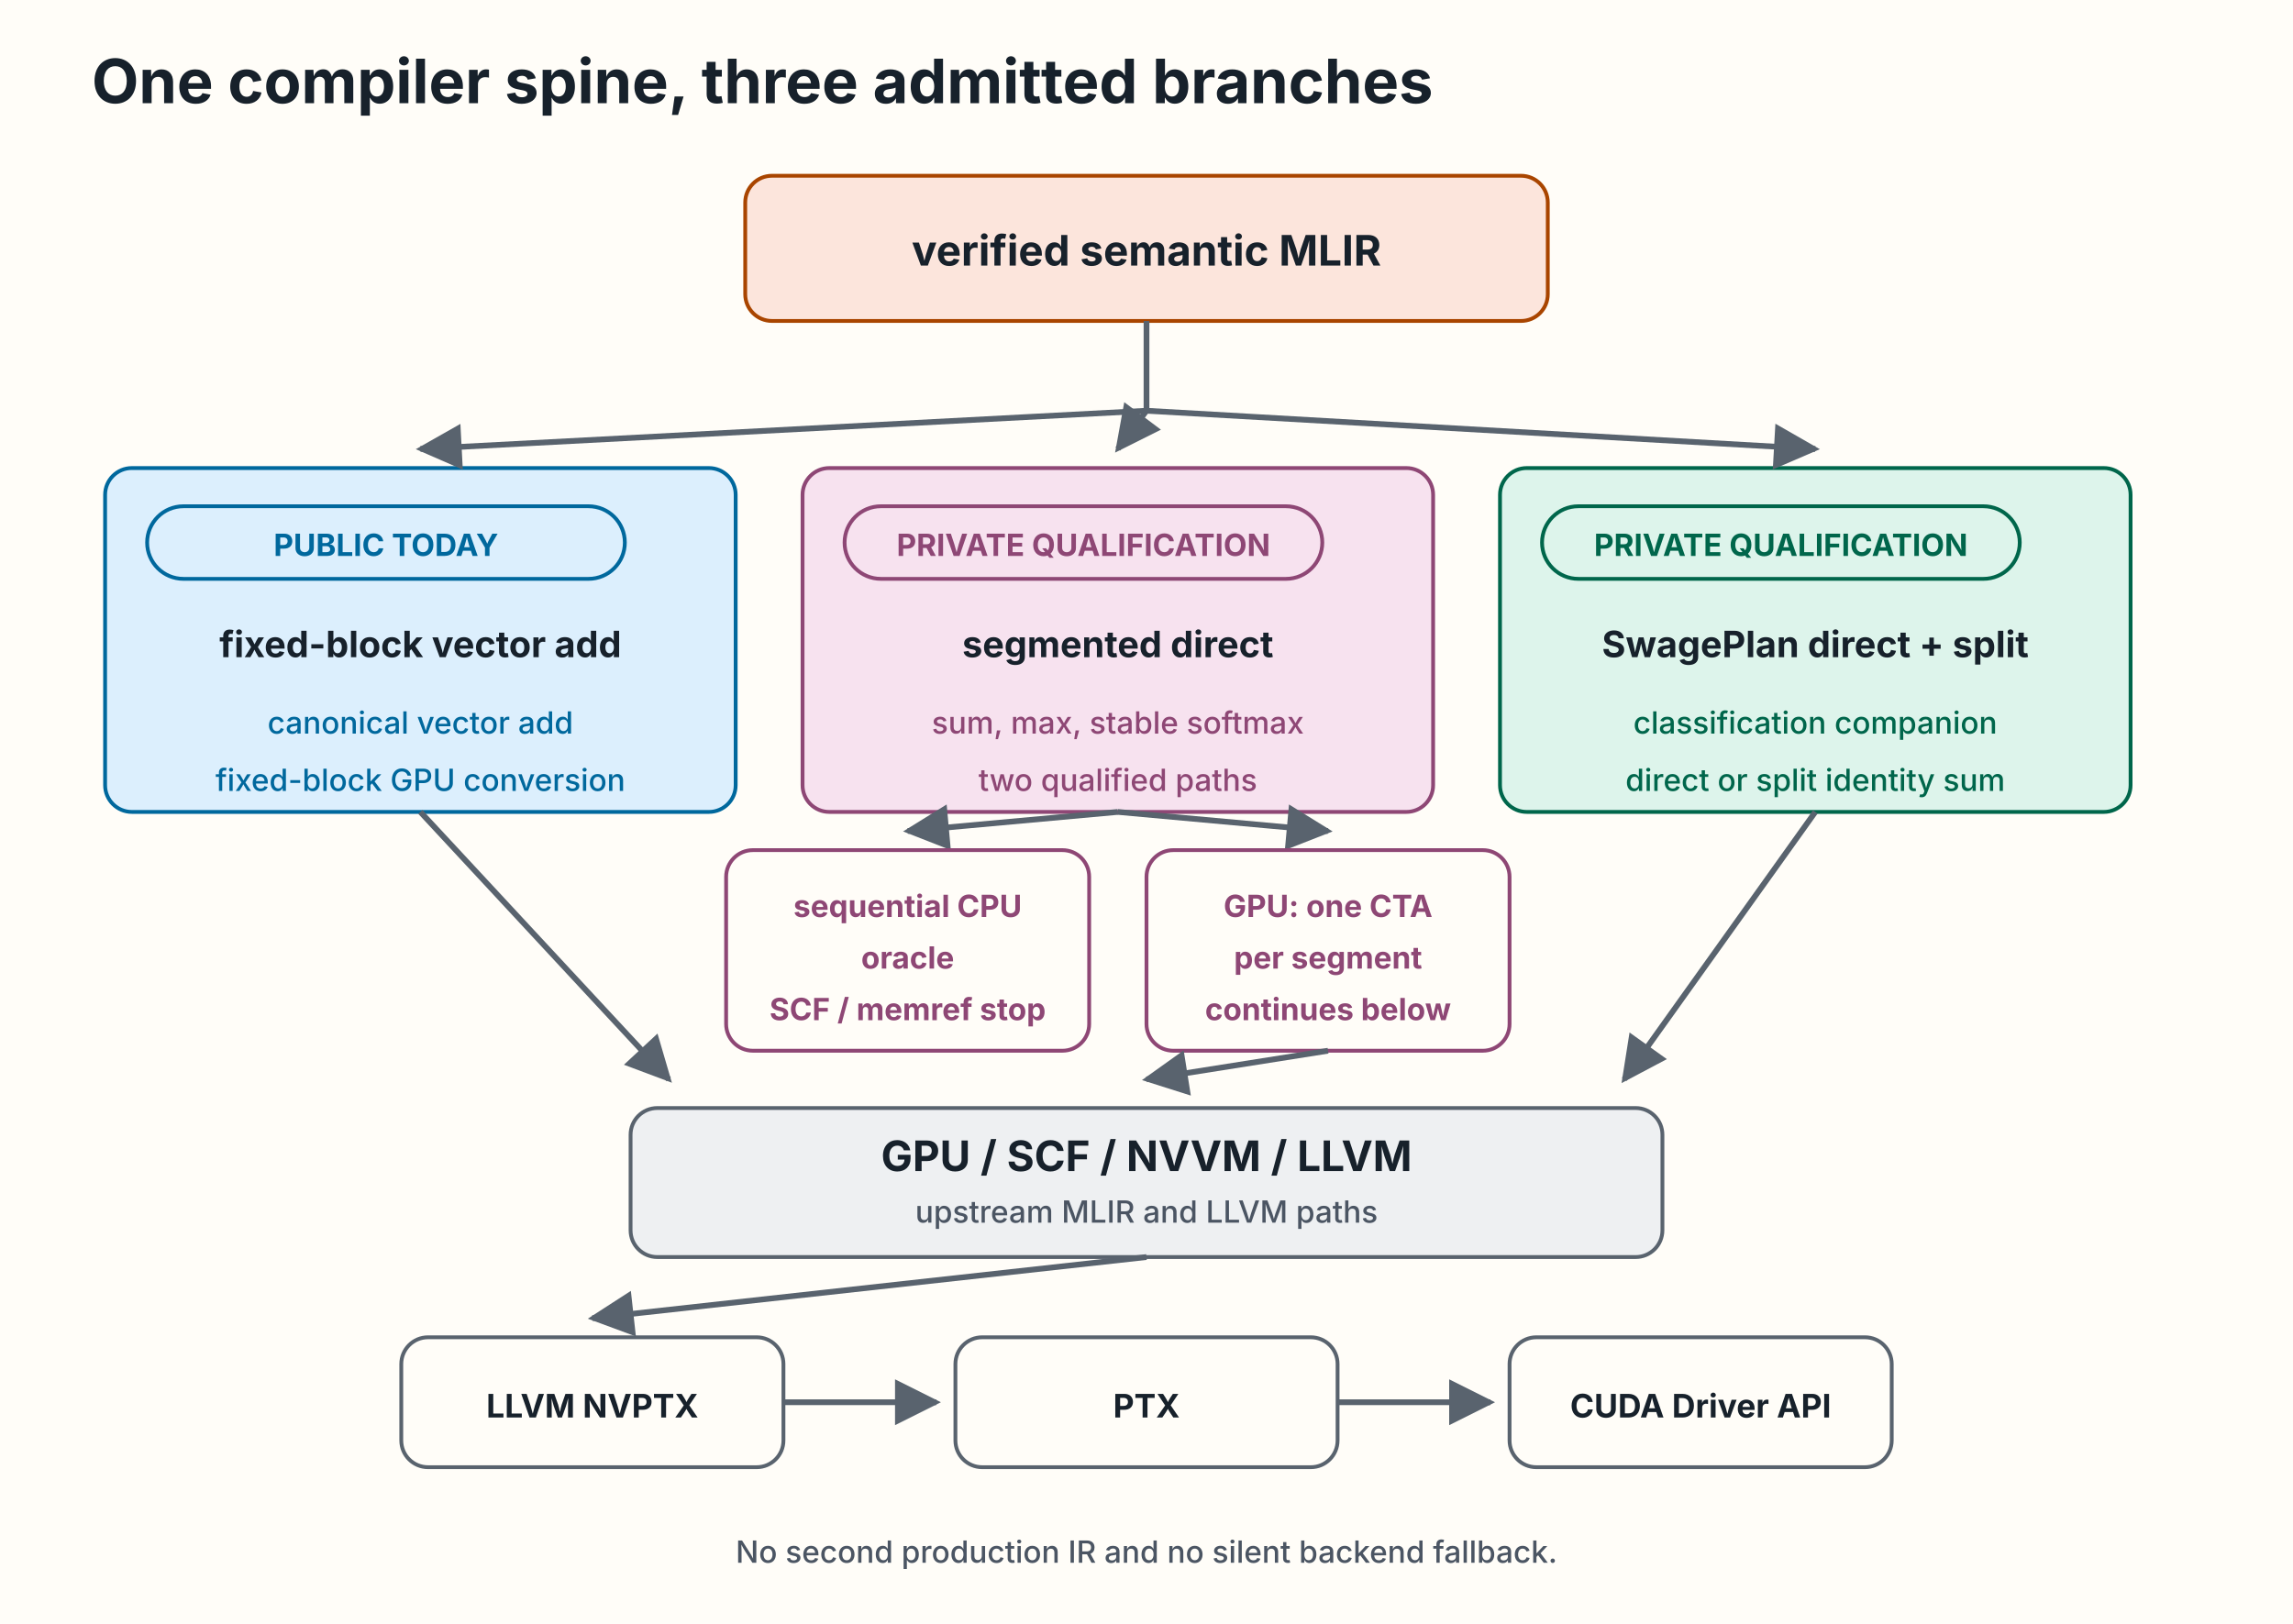
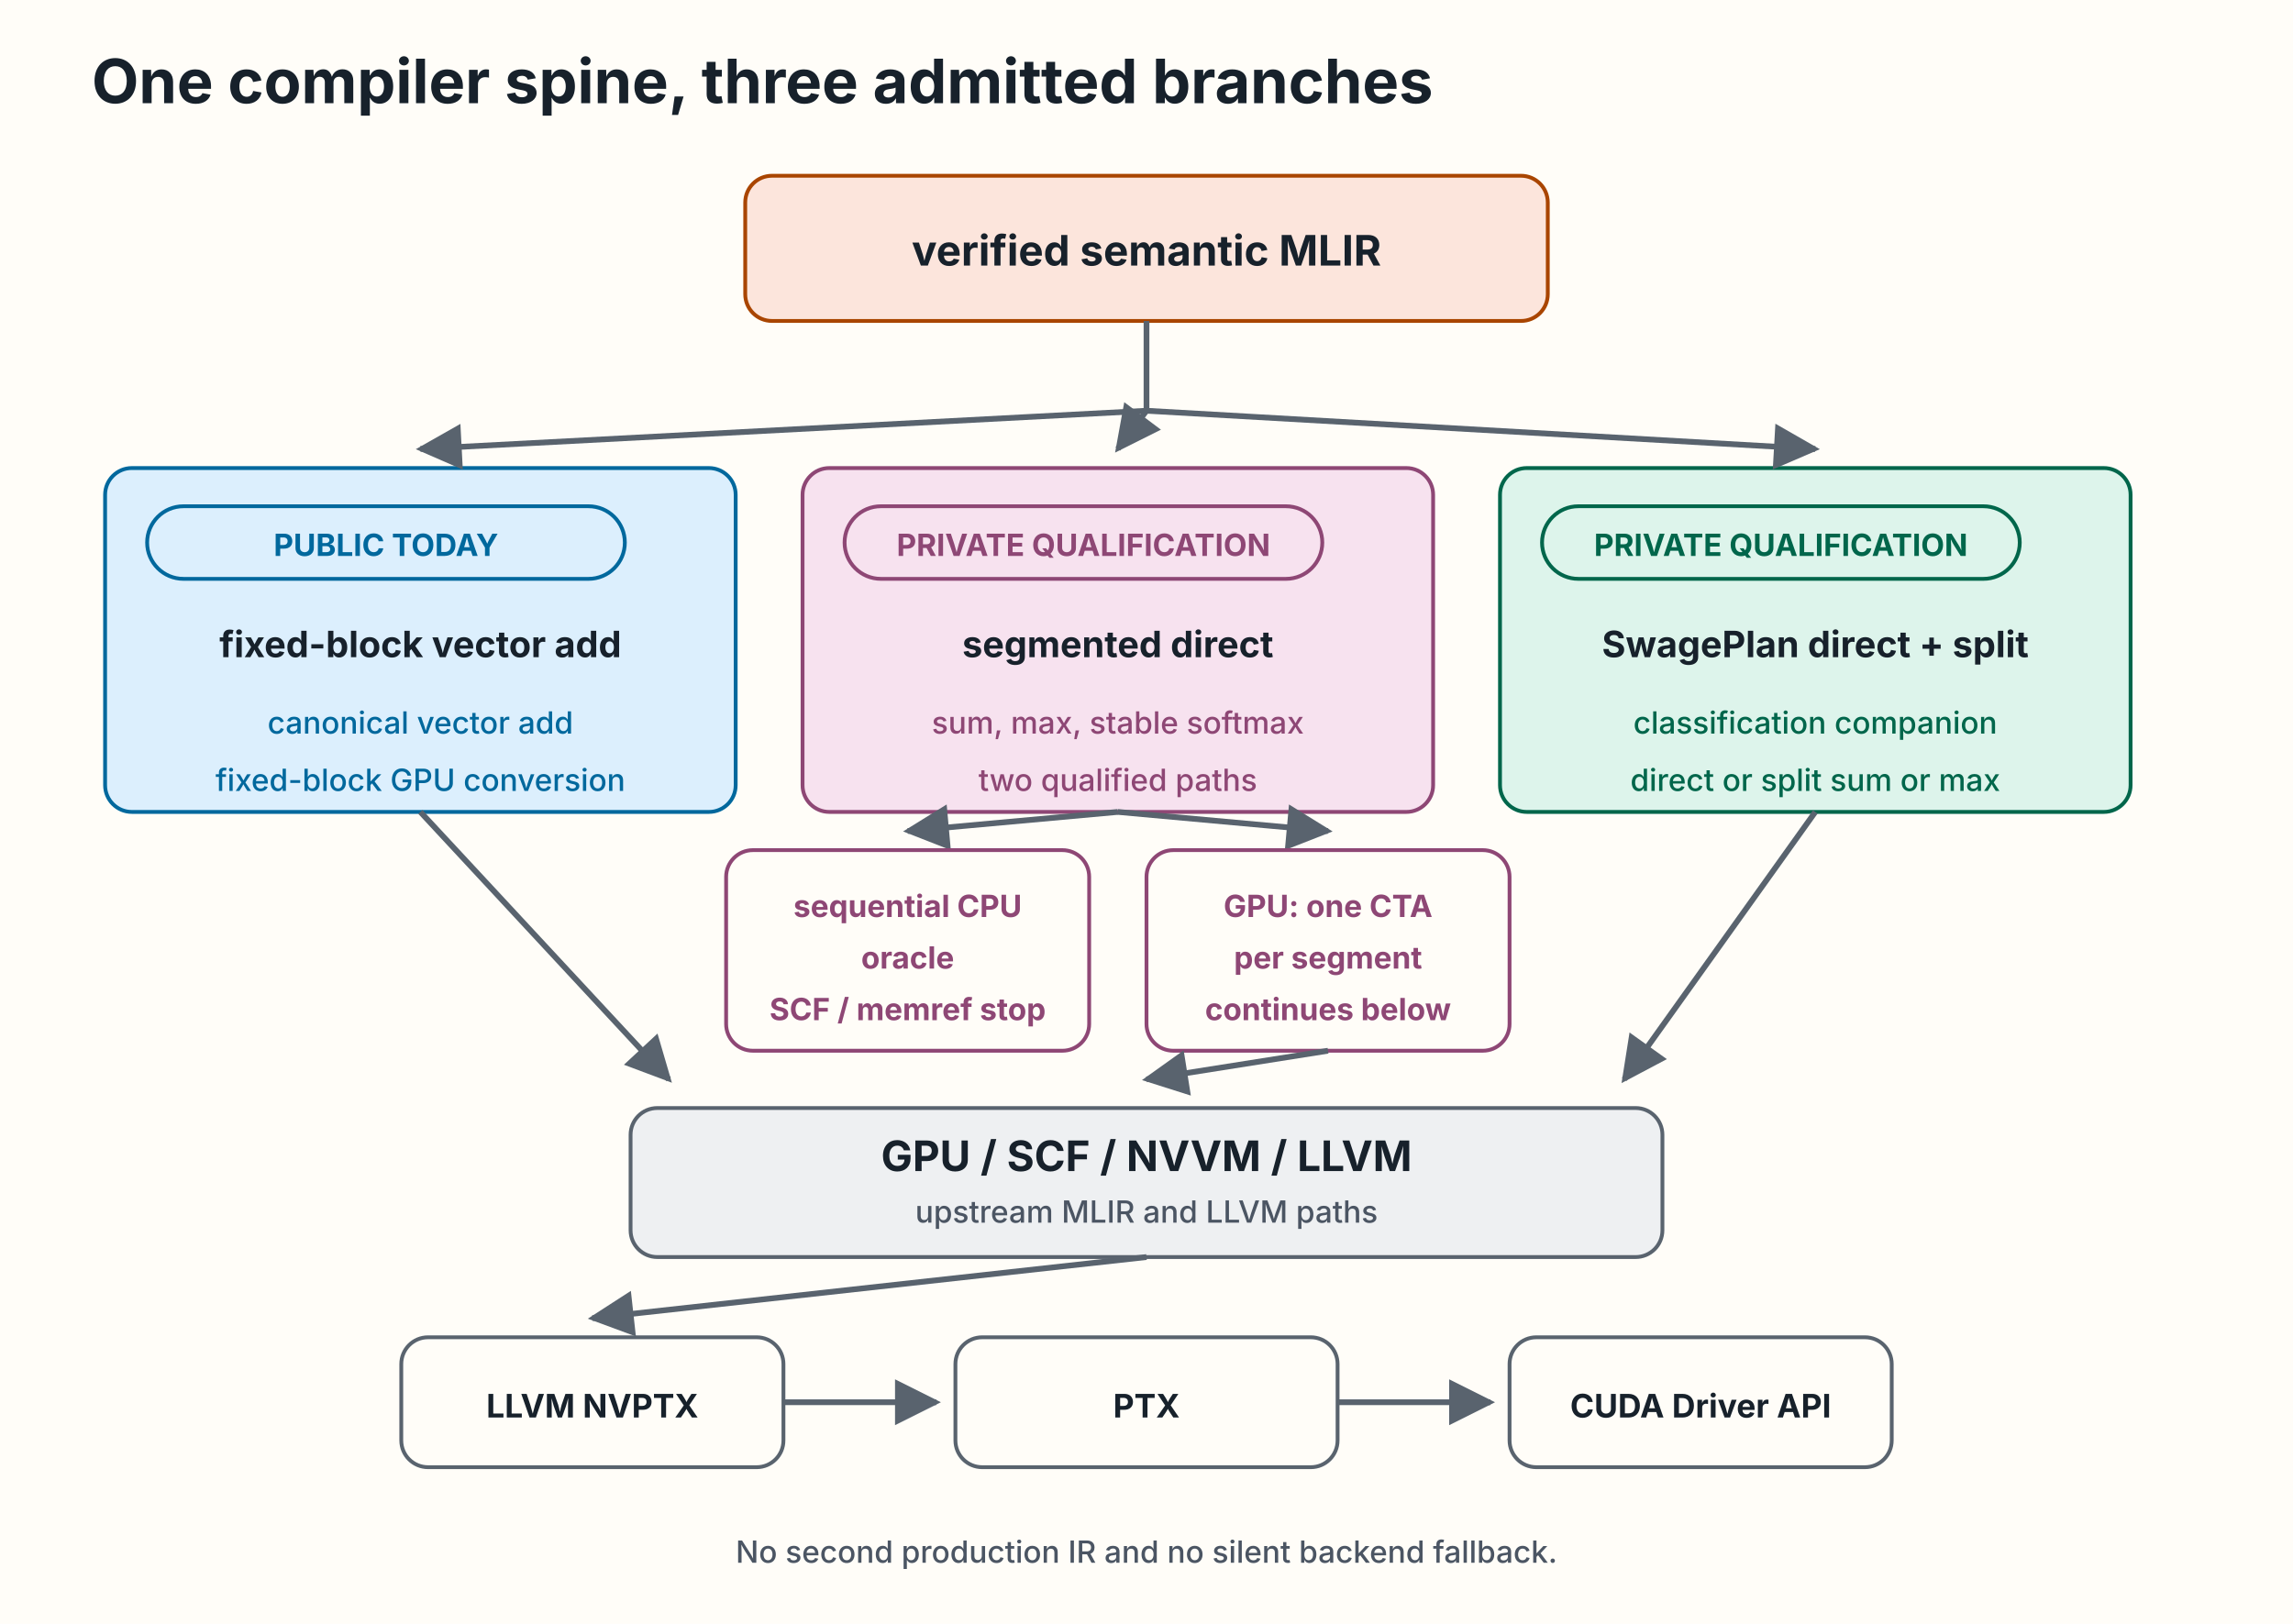
<svg xmlns="http://www.w3.org/2000/svg" viewBox="0 0 1200 850" role="img" aria-labelledby="compiler-pipeline-title compiler-pipeline-description" font-family="system-ui, -apple-system, BlinkMacSystemFont, 'Segoe UI', sans-serif">
  <defs>
    <marker id="compiler-pipeline-arrow" viewBox="0 0 10 10" refX="9" refY="5" markerWidth="8" markerHeight="8" orient="auto">
      <path d="M 0 0 L 10 5 L 0 10 z" fill="#59636E" />
    </marker>
  </defs>
  <rect data-role="canvas" x="0" y="0" width="1200" height="850" fill="#FFFDF8" />
  <text x="48" y="54" font-size="32" font-weight="750" fill="#17212B" text-anchor="start">One compiler spine, three admitted branches</text>
  <rect x="390" y="92" width="420" height="76" rx="14" fill="#FCE5DC" stroke="#A94500" stroke-width="2" />
  <text x="600" y="139" font-size="22" font-weight="750" fill="#17212B" text-anchor="middle">verified semantic MLIR</text>
  <line x1="600" y1="168" x2="600" y2="215" stroke="#59636E" stroke-width="3" />
  <rect x="55" y="245" width="330" height="180" rx="14" fill="#DCEFFD" stroke="#00689D" stroke-width="2" />
  <rect x="77" y="265" width="250" height="38" rx="19" fill="#DCEFFD" stroke="#00689D" stroke-width="2" />
  <text x="202" y="291" font-size="16" font-weight="750" fill="#00689D" text-anchor="middle">PUBLIC TODAY</text>
  <text x="220" y="344" font-size="19" font-weight="750" fill="#17212B" text-anchor="middle">fixed-block vector add</text>
  <text x="220" y="384" font-size="16" font-weight="500" fill="#00689D" text-anchor="middle">canonical vector add</text>
  <text x="220" y="414" font-size="16" font-weight="500" fill="#00689D" text-anchor="middle">fixed-block GPU conversion</text>
  <rect x="420" y="245" width="330" height="180" rx="14" fill="#F7E2EF" stroke="#8E4775" stroke-width="2" />
  <rect x="442" y="265" width="250" height="38" rx="19" fill="#F7E2EF" stroke="#8E4775" stroke-width="2" />
  <text x="567" y="291" font-size="16" font-weight="750" fill="#8E4775" text-anchor="middle">PRIVATE QUALIFICATION</text>
  <text x="585" y="344" font-size="19" font-weight="750" fill="#17212B" text-anchor="middle">segmented direct</text>
  <text x="585" y="384" font-size="16" font-weight="500" fill="#8E4775" text-anchor="middle">sum, max, stable softmax</text>
  <text x="585" y="414" font-size="16" font-weight="500" fill="#8E4775" text-anchor="middle">two qualified paths</text>
  <rect x="785" y="245" width="330" height="180" rx="14" fill="#DDF4EB" stroke="#00664B" stroke-width="2" />
  <rect x="807" y="265" width="250" height="38" rx="19" fill="#DDF4EB" stroke="#00664B" stroke-width="2" />
  <text x="932" y="291" font-size="16" font-weight="750" fill="#00664B" text-anchor="middle">PRIVATE QUALIFICATION</text>
  <text x="950" y="344" font-size="19" font-weight="750" fill="#17212B" text-anchor="middle">SwagePlan direct + split</text>
  <text x="950" y="384" font-size="16" font-weight="500" fill="#00664B" text-anchor="middle">classification companion</text>
-   <text x="950" y="414" font-size="16" font-weight="500" fill="#00664B" text-anchor="middle">direct or split identity sum</text>
+   <text x="950" y="414" font-size="16" font-weight="500" fill="#00664B" text-anchor="middle">direct or split sum or max</text>
  <line x1="600" y1="215" x2="220" y2="235" stroke="#59636E" stroke-width="3" marker-end="url(#compiler-pipeline-arrow)" />
  <line x1="600" y1="215" x2="585" y2="235" stroke="#59636E" stroke-width="3" marker-end="url(#compiler-pipeline-arrow)" />
  <line x1="600" y1="215" x2="950" y2="235" stroke="#59636E" stroke-width="3" marker-end="url(#compiler-pipeline-arrow)" />
  <line x1="585" y1="425" x2="475" y2="435" stroke="#59636E" stroke-width="3" marker-end="url(#compiler-pipeline-arrow)" />
  <line x1="585" y1="425" x2="695" y2="435" stroke="#59636E" stroke-width="3" marker-end="url(#compiler-pipeline-arrow)" />
  <rect x="380" y="445" width="190" height="105" rx="14" fill="#FFFDF8" stroke="#8E4775" stroke-width="2" />
  <text x="475" y="480" font-size="16" font-weight="650" fill="#8E4775" text-anchor="middle">sequential CPU</text>
  <text x="475" y="507" font-size="16" font-weight="650" fill="#8E4775" text-anchor="middle">oracle</text>
  <text x="475" y="534" font-size="16" font-weight="650" fill="#8E4775" text-anchor="middle">SCF / memref stop</text>
  <rect x="600" y="445" width="190" height="105" rx="14" fill="#FFFDF8" stroke="#8E4775" stroke-width="2" />
  <text x="695" y="480" font-size="16" font-weight="650" fill="#8E4775" text-anchor="middle">GPU: one CTA</text>
  <text x="695" y="507" font-size="16" font-weight="650" fill="#8E4775" text-anchor="middle">per segment</text>
  <text x="695" y="534" font-size="16" font-weight="650" fill="#8E4775" text-anchor="middle">continues below</text>
  <line x1="220" y1="425" x2="350" y2="565" stroke="#59636E" stroke-width="3" marker-end="url(#compiler-pipeline-arrow)" />
  <line x1="695" y1="550" x2="600" y2="565" stroke="#59636E" stroke-width="3" marker-end="url(#compiler-pipeline-arrow)" />
  <line x1="950" y1="425" x2="850" y2="565" stroke="#59636E" stroke-width="3" marker-end="url(#compiler-pipeline-arrow)" />
  <rect x="330" y="580" width="540" height="78" rx="14" fill="#EEF0F2" stroke="#59636E" stroke-width="2" />
  <text x="600" y="613" font-size="22" font-weight="750" fill="#17212B" text-anchor="middle">GPU / SCF / NVVM / LLVM</text>
  <text x="600" y="640" font-size="16" font-weight="500" fill="#4B5563" text-anchor="middle">upstream MLIR and LLVM paths</text>
  <line x1="600" y1="658" x2="310" y2="690" stroke="#59636E" stroke-width="3" marker-end="url(#compiler-pipeline-arrow)" />
  <rect x="210" y="700" width="200" height="68" rx="14" fill="#FFFDF8" stroke="#59636E" stroke-width="2" />
  <text x="310" y="742" font-size="17" font-weight="700" fill="#17212B" text-anchor="middle">LLVM NVPTX</text>
  <rect x="500" y="700" width="200" height="68" rx="14" fill="#FFFDF8" stroke="#59636E" stroke-width="2" />
  <text x="600" y="742" font-size="17" font-weight="700" fill="#17212B" text-anchor="middle">PTX</text>
  <rect x="790" y="700" width="200" height="68" rx="14" fill="#FFFDF8" stroke="#59636E" stroke-width="2" />
  <text x="890" y="742" font-size="17" font-weight="700" fill="#17212B" text-anchor="middle">CUDA Driver API</text>
  <line x1="410" y1="734" x2="490" y2="734" stroke="#59636E" stroke-width="3" marker-end="url(#compiler-pipeline-arrow)" />
  <line x1="700" y1="734" x2="780" y2="734" stroke="#59636E" stroke-width="3" marker-end="url(#compiler-pipeline-arrow)" />
  <text x="600" y="818" font-size="16" font-weight="500" fill="#4B5563" text-anchor="middle">No second production IR and no silent backend fallback.</text>
</svg>
